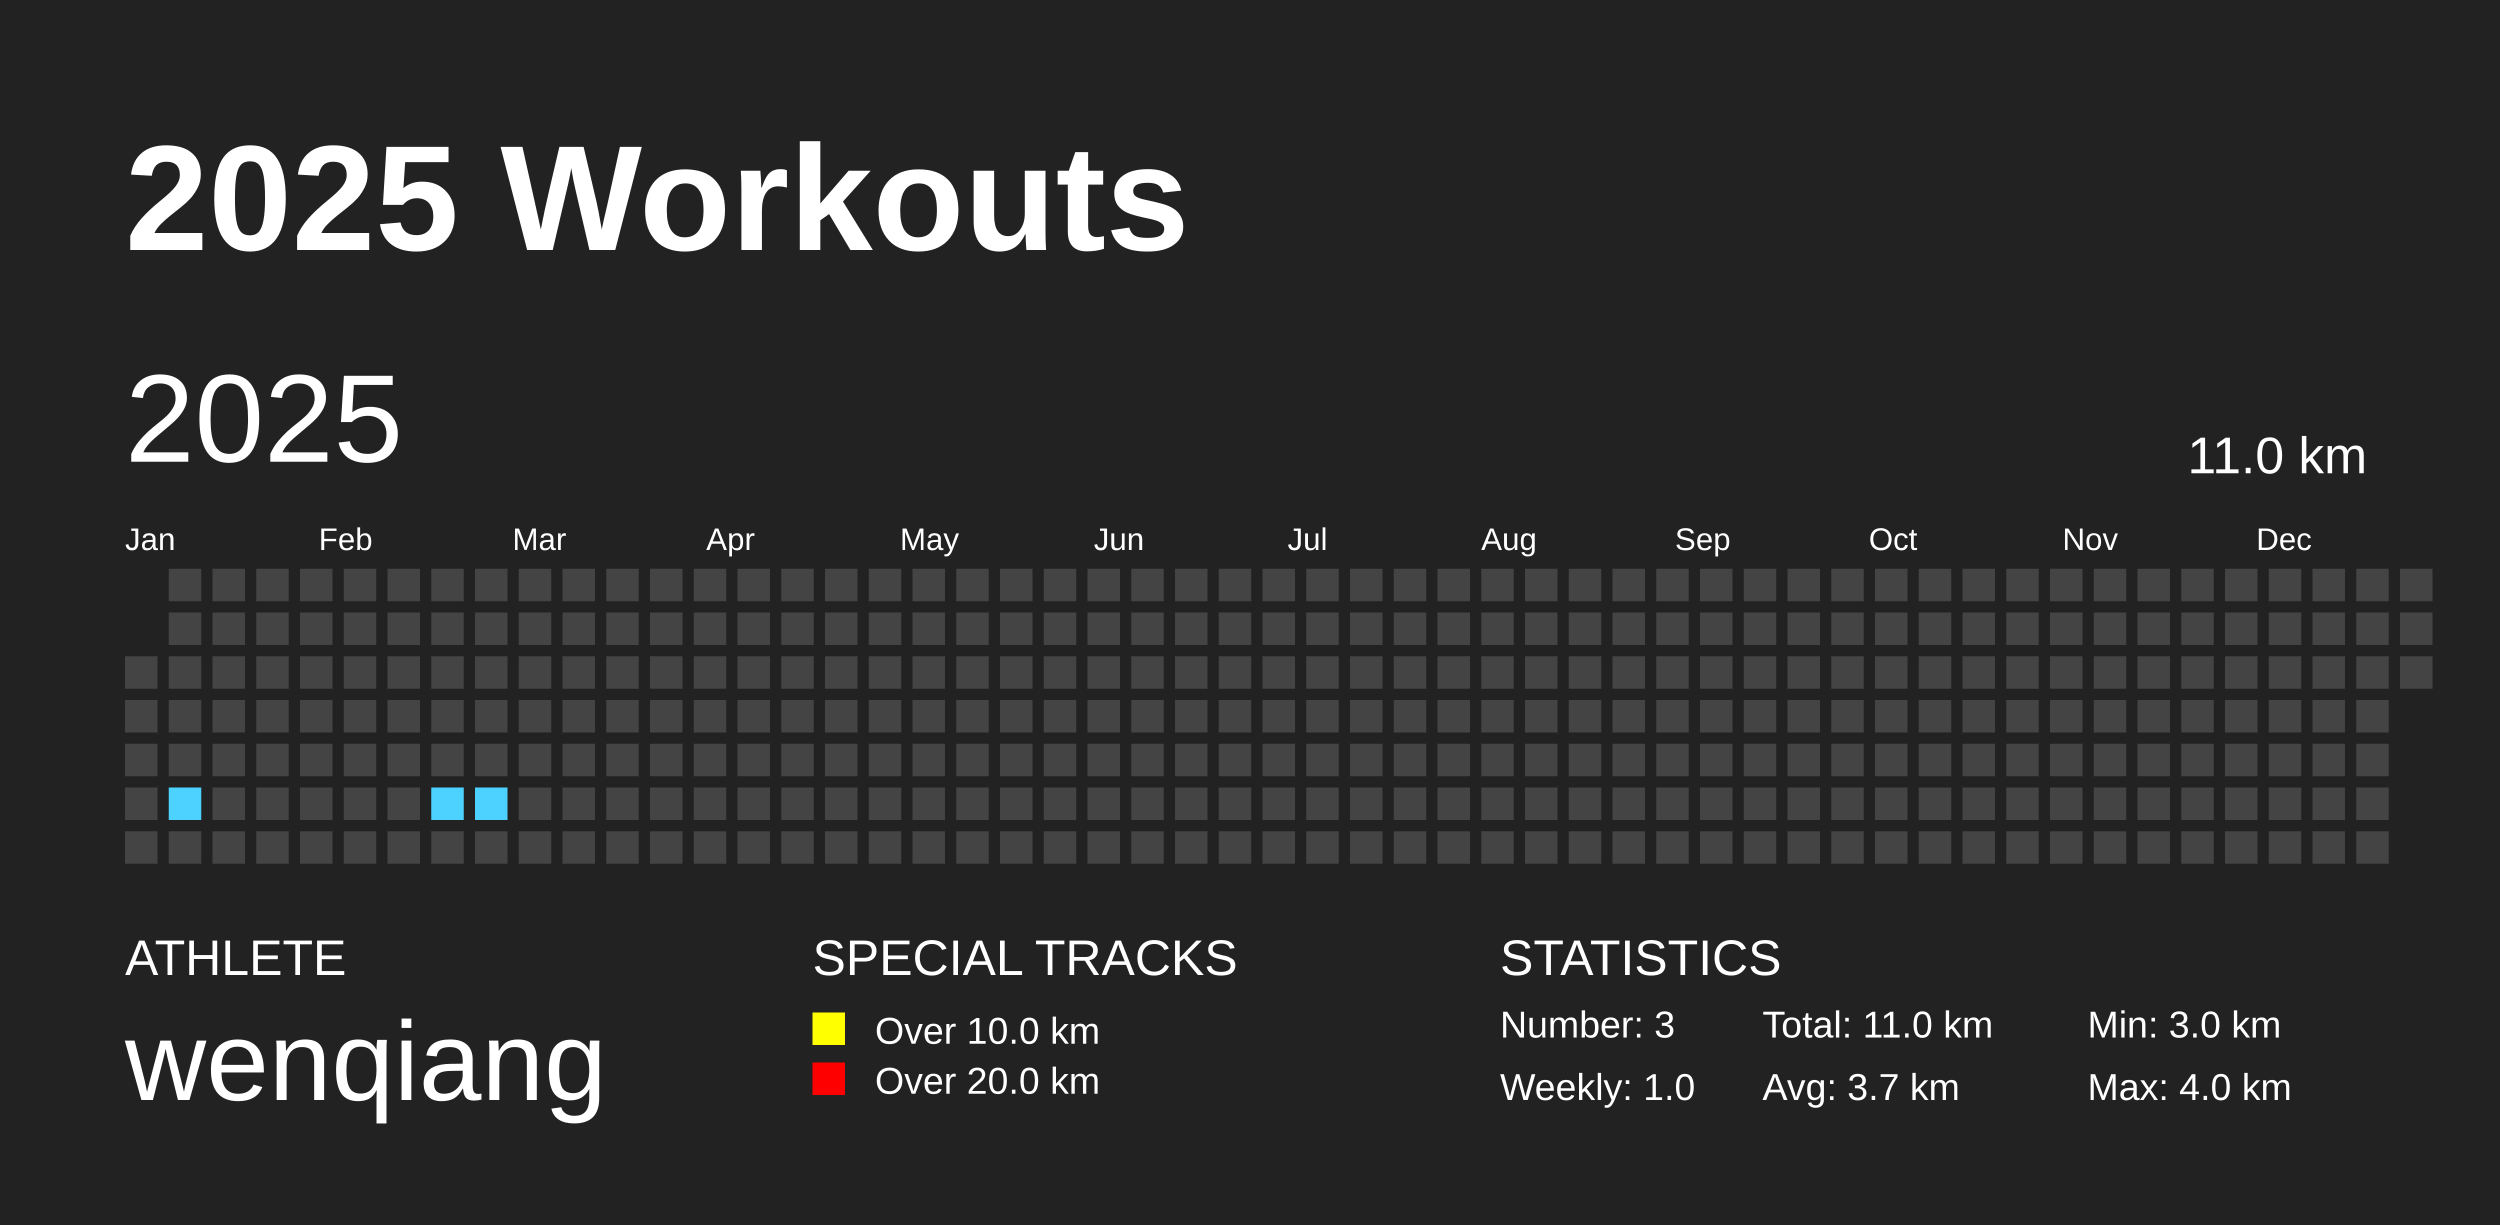
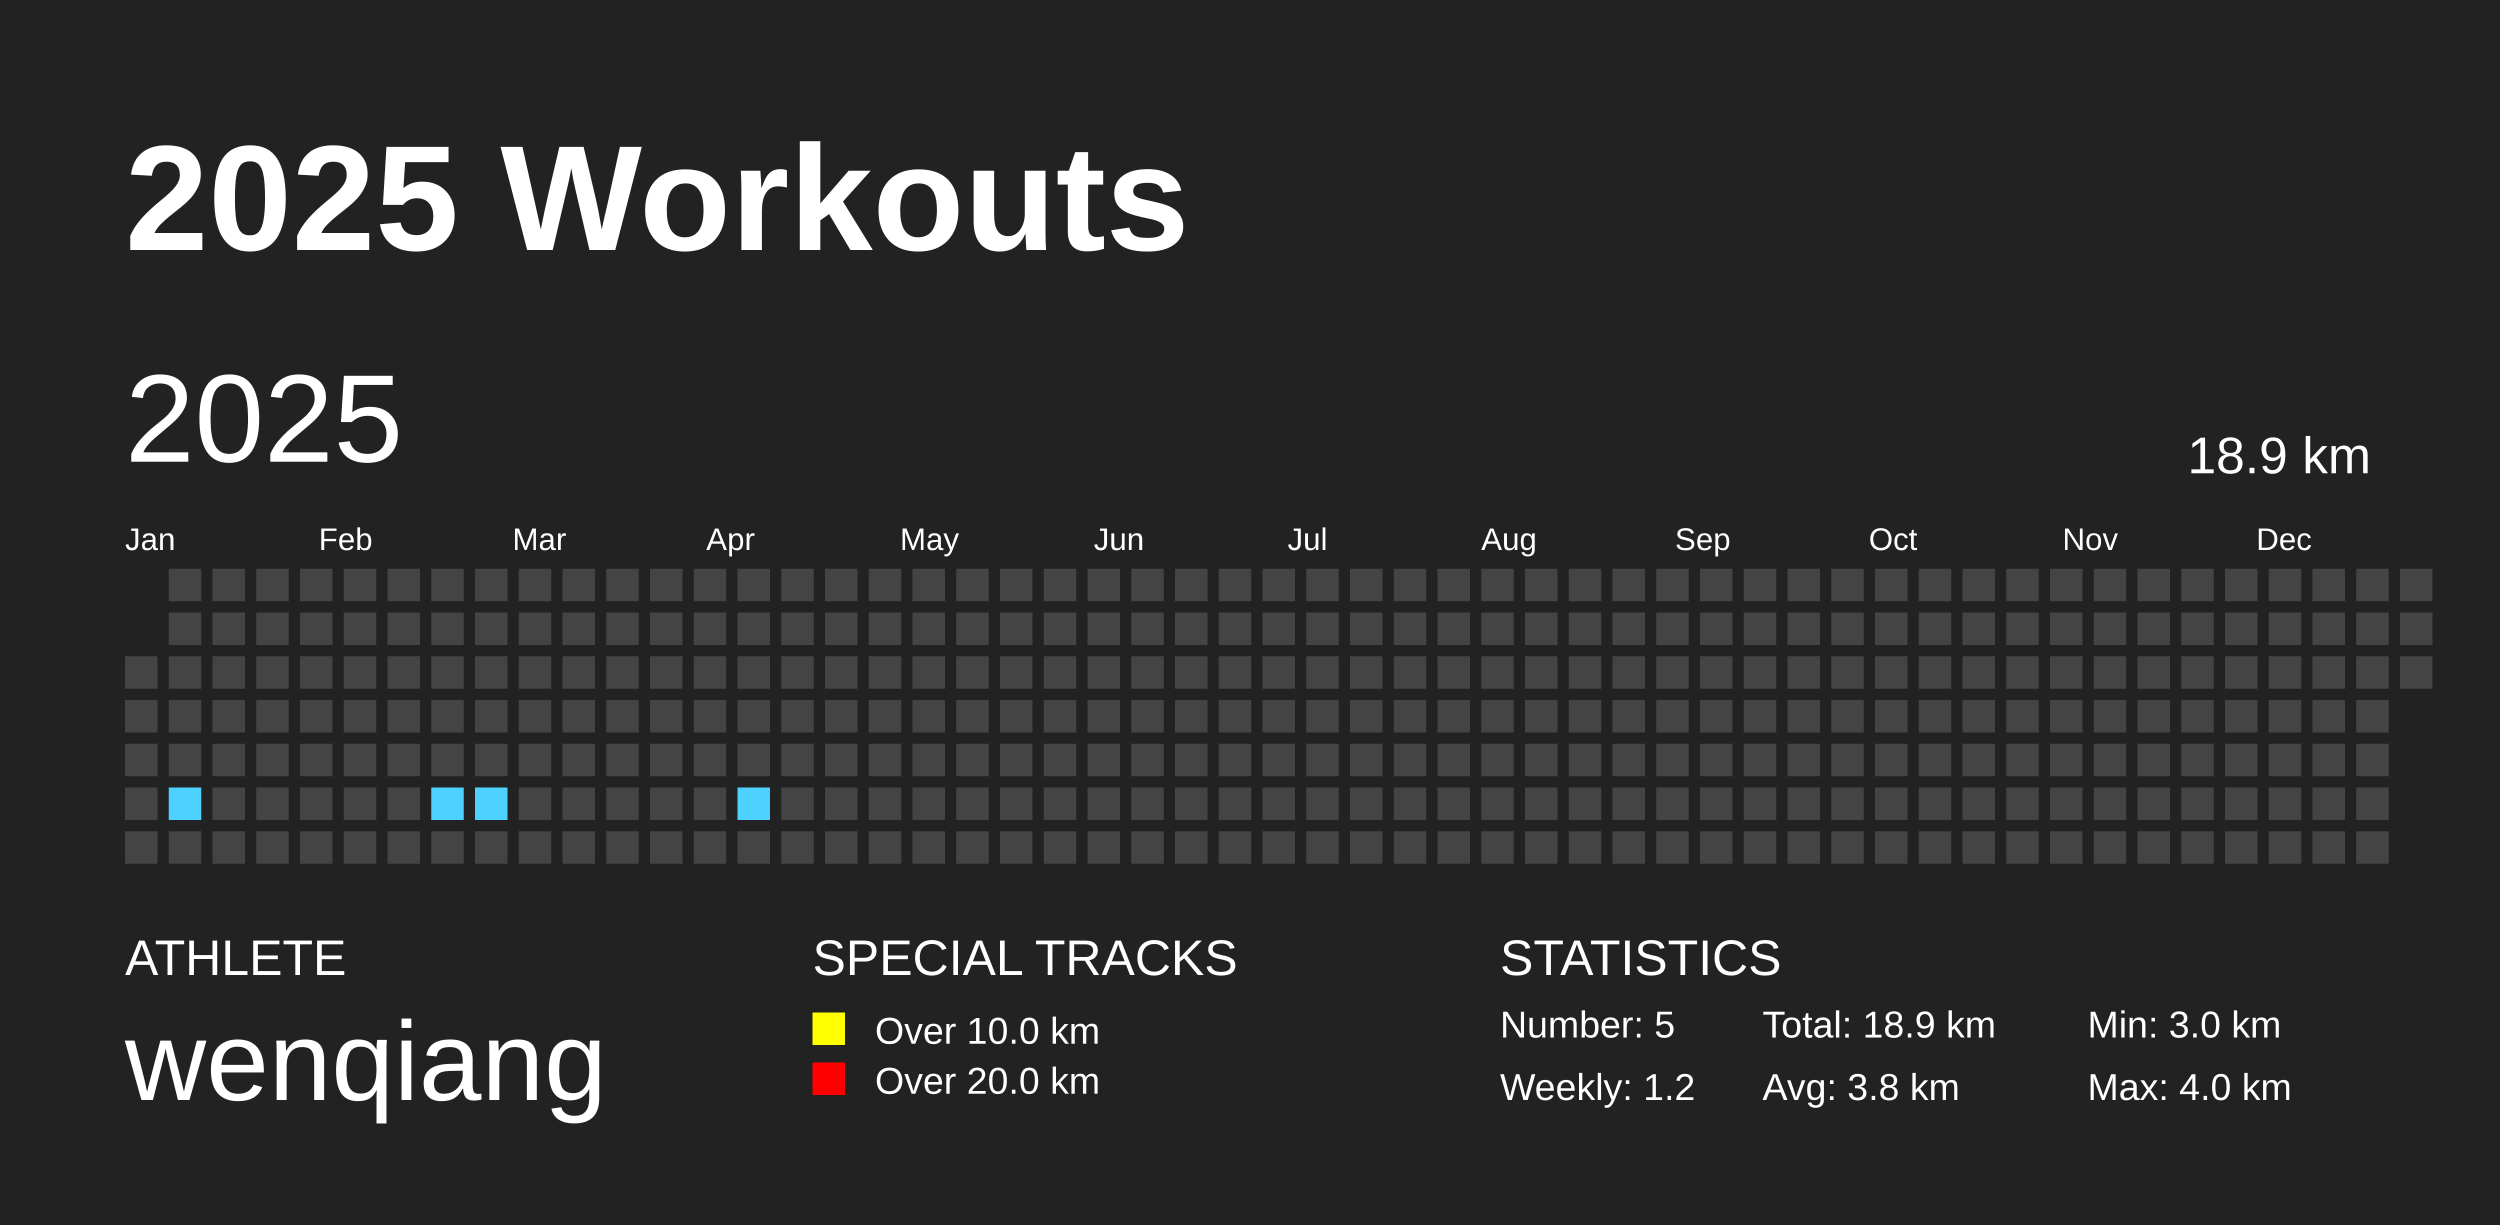
<svg xmlns="http://www.w3.org/2000/svg" baseProfile="full" height="98mm" version="1.1" viewBox="0,0,200,98" width="200mm">
  <defs />
  <rect fill="#222222" height="98" width="200" x="0" y="0" />
  <text fill="#FFFFFF" style="font-size:12px; font-family:Arial; font-weight:bold;" x="10" y="20">2025 Workouts</text>
  <text fill="#FFFFFF" style="font-size:4px; font-family:Arial" x="10" y="78">ATHLETE</text>
  <text fill="#FFFFFF" style="font-size:9px; font-family:Arial" x="10" y="88">wenqiang</text>
  <text fill="#FFFFFF" style="font-size:4px; font-family:Arial" x="65" y="78">SPECIAL TRACKS</text>
  <rect fill="yellow" height="2.6" width="2.6" x="65" y="81" />
  <text fill="#FFFFFF" style="font-size:3px; font-family:Arial" x="70" y="83.5">Over 10.0 km</text>
  <rect fill="red" height="2.6" width="2.6" x="65" y="85" />
  <text fill="#FFFFFF" style="font-size:3px; font-family:Arial" x="70" y="87.5">Over 20.0 km</text>
  <text fill="#FFFFFF" style="font-size:4px; font-family:Arial" x="120" y="78">STATISTICS</text>
-   <text fill="#FFFFFF" style="font-size:3px; font-family:Arial" x="120" y="83">Number: 3</text>
-   <text fill="#FFFFFF" style="font-size:3px; font-family:Arial" x="120" y="88">Weekly: 1.0</text>
-   <text fill="#FFFFFF" style="font-size:3px; font-family:Arial" x="141" y="83">Total: 11.0 km</text>
-   <text fill="#FFFFFF" style="font-size:3px; font-family:Arial" x="141" y="88">Avg: 3.7 km</text>
+   <text fill="#FFFFFF" style="font-size:3px; font-family:Arial" x="120" y="83">Number: 5</text>
+   <text fill="#FFFFFF" style="font-size:3px; font-family:Arial" x="120" y="88">Weekly: 1.2</text>
+   <text fill="#FFFFFF" style="font-size:3px; font-family:Arial" x="141" y="83">Total: 18.9 km</text>
+   <text fill="#FFFFFF" style="font-size:3px; font-family:Arial" x="141" y="88">Avg: 3.8 km</text>
  <text fill="#FFFFFF" style="font-size:3px; font-family:Arial" x="167" y="83">Min: 3.0 km</text>
  <text fill="#FFFFFF" style="font-size:3px; font-family:Arial" x="167" y="88">Max: 4.0 km</text>
  <text dominant-baseline="hanging" fill="#FFFFFF" style="font-size:10.0px; font-family:Arial;" x="10" y="30">2025</text>
-   <text dominant-baseline="hanging" fill="#FFFFFF" style="font-size:4.125px; font-family:Arial;" x="175" y="35">11.0 km</text>
+   <text dominant-baseline="hanging" fill="#FFFFFF" style="font-size:4.125px; font-family:Arial;" x="175" y="35">18.9 km</text>
  <text fill="#FFFFFF" style="font-size:2.5px; font-family:Arial" x="10.0" y="44">Jan</text>
  <text fill="#FFFFFF" style="font-size:2.5px; font-family:Arial" x="25.5" y="44">Feb</text>
  <text fill="#FFFFFF" style="font-size:2.5px; font-family:Arial" x="41.0" y="44">Mar</text>
  <text fill="#FFFFFF" style="font-size:2.5px; font-family:Arial" x="56.5" y="44">Apr</text>
  <text fill="#FFFFFF" style="font-size:2.5px; font-family:Arial" x="72.0" y="44">May</text>
  <text fill="#FFFFFF" style="font-size:2.5px; font-family:Arial" x="87.5" y="44">Jun</text>
  <text fill="#FFFFFF" style="font-size:2.5px; font-family:Arial" x="103.0" y="44">Jul</text>
  <text fill="#FFFFFF" style="font-size:2.5px; font-family:Arial" x="118.5" y="44">Aug</text>
  <text fill="#FFFFFF" style="font-size:2.5px; font-family:Arial" x="134.0" y="44">Sep</text>
  <text fill="#FFFFFF" style="font-size:2.5px; font-family:Arial" x="149.5" y="44">Oct</text>
  <text fill="#FFFFFF" style="font-size:2.5px; font-family:Arial" x="165.0" y="44">Nov</text>
  <text fill="#FFFFFF" style="font-size:2.5px; font-family:Arial" x="180.5" y="44">Dec</text>
  <rect fill="#444444" height="2.6" width="2.6" x="10.0" y="52.5" />
  <rect fill="#444444" height="2.6" width="2.6" x="10.0" y="56.0" />
  <rect fill="#444444" height="2.6" width="2.6" x="10.0" y="59.5" />
  <rect fill="#444444" height="2.6" width="2.6" x="10.0" y="63.0" />
  <rect fill="#444444" height="2.6" width="2.6" x="10.0" y="66.5" />
  <rect fill="#444444" height="2.6" width="2.6" x="13.5" y="45.5" />
  <rect fill="#444444" height="2.6" width="2.6" x="13.5" y="49.0" />
  <rect fill="#444444" height="2.6" width="2.6" x="13.5" y="52.5" />
  <rect fill="#444444" height="2.6" width="2.6" x="13.5" y="56.0" />
  <rect fill="#444444" height="2.6" width="2.6" x="13.5" y="59.5" />
  <rect fill="#4DD2FF" height="2.6" width="2.6" x="13.5" y="63.0" />
  <rect fill="#444444" height="2.6" width="2.6" x="13.5" y="66.5" />
  <rect fill="#444444" height="2.6" width="2.6" x="17.0" y="45.5" />
  <rect fill="#444444" height="2.6" width="2.6" x="17.0" y="49.0" />
  <rect fill="#444444" height="2.6" width="2.6" x="17.0" y="52.5" />
  <rect fill="#444444" height="2.6" width="2.6" x="17.0" y="56.0" />
  <rect fill="#444444" height="2.6" width="2.6" x="17.0" y="59.5" />
  <rect fill="#444444" height="2.6" width="2.6" x="17.0" y="63.0" />
  <rect fill="#444444" height="2.6" width="2.6" x="17.0" y="66.5" />
  <rect fill="#444444" height="2.6" width="2.6" x="20.5" y="45.5" />
  <rect fill="#444444" height="2.6" width="2.6" x="20.5" y="49.0" />
  <rect fill="#444444" height="2.6" width="2.6" x="20.5" y="52.5" />
  <rect fill="#444444" height="2.6" width="2.6" x="20.5" y="56.0" />
  <rect fill="#444444" height="2.6" width="2.6" x="20.5" y="59.5" />
  <rect fill="#444444" height="2.6" width="2.6" x="20.5" y="63.0" />
  <rect fill="#444444" height="2.6" width="2.6" x="20.5" y="66.5" />
  <rect fill="#444444" height="2.6" width="2.6" x="24.0" y="45.5" />
  <rect fill="#444444" height="2.6" width="2.6" x="24.0" y="49.0" />
  <rect fill="#444444" height="2.6" width="2.6" x="24.0" y="52.5" />
  <rect fill="#444444" height="2.6" width="2.6" x="24.0" y="56.0" />
  <rect fill="#444444" height="2.6" width="2.6" x="24.0" y="59.5" />
  <rect fill="#444444" height="2.6" width="2.6" x="24.0" y="63.0" />
  <rect fill="#444444" height="2.6" width="2.6" x="24.0" y="66.5" />
  <rect fill="#444444" height="2.6" width="2.6" x="27.5" y="45.5" />
  <rect fill="#444444" height="2.6" width="2.6" x="27.5" y="49.0" />
  <rect fill="#444444" height="2.6" width="2.6" x="27.5" y="52.5" />
  <rect fill="#444444" height="2.6" width="2.6" x="27.5" y="56.0" />
  <rect fill="#444444" height="2.6" width="2.6" x="27.5" y="59.5" />
  <rect fill="#444444" height="2.6" width="2.6" x="27.5" y="63.0" />
  <rect fill="#444444" height="2.6" width="2.6" x="27.5" y="66.5" />
  <rect fill="#444444" height="2.6" width="2.6" x="31.0" y="45.5" />
  <rect fill="#444444" height="2.6" width="2.6" x="31.0" y="49.0" />
  <rect fill="#444444" height="2.6" width="2.6" x="31.0" y="52.5" />
  <rect fill="#444444" height="2.6" width="2.6" x="31.0" y="56.0" />
  <rect fill="#444444" height="2.6" width="2.6" x="31.0" y="59.5" />
  <rect fill="#444444" height="2.6" width="2.6" x="31.0" y="63.0" />
  <rect fill="#444444" height="2.6" width="2.6" x="31.0" y="66.5" />
  <rect fill="#444444" height="2.6" width="2.6" x="34.5" y="45.5" />
  <rect fill="#444444" height="2.6" width="2.6" x="34.5" y="49.0" />
  <rect fill="#444444" height="2.6" width="2.6" x="34.5" y="52.5" />
  <rect fill="#444444" height="2.6" width="2.6" x="34.5" y="56.0" />
  <rect fill="#444444" height="2.6" width="2.6" x="34.5" y="59.5" />
  <rect fill="#4DD2FF" height="2.6" width="2.6" x="34.5" y="63.0" />
  <rect fill="#444444" height="2.6" width="2.6" x="34.5" y="66.5" />
  <rect fill="#444444" height="2.6" width="2.6" x="38.0" y="45.5" />
  <rect fill="#444444" height="2.6" width="2.6" x="38.0" y="49.0" />
  <rect fill="#444444" height="2.6" width="2.6" x="38.0" y="52.5" />
  <rect fill="#444444" height="2.6" width="2.6" x="38.0" y="56.0" />
  <rect fill="#444444" height="2.6" width="2.6" x="38.0" y="59.5" />
  <rect fill="#4DD2FF" height="2.6" width="2.6" x="38.0" y="63.0" />
  <rect fill="#444444" height="2.6" width="2.6" x="38.0" y="66.5" />
  <rect fill="#444444" height="2.6" width="2.6" x="41.5" y="45.5" />
  <rect fill="#444444" height="2.6" width="2.6" x="41.5" y="49.0" />
  <rect fill="#444444" height="2.6" width="2.6" x="41.5" y="52.5" />
  <rect fill="#444444" height="2.6" width="2.6" x="41.5" y="56.0" />
  <rect fill="#444444" height="2.6" width="2.6" x="41.5" y="59.5" />
  <rect fill="#444444" height="2.6" width="2.6" x="41.5" y="63.0" />
  <rect fill="#444444" height="2.6" width="2.6" x="41.5" y="66.5" />
  <rect fill="#444444" height="2.6" width="2.6" x="45.0" y="45.5" />
  <rect fill="#444444" height="2.6" width="2.6" x="45.0" y="49.0" />
  <rect fill="#444444" height="2.6" width="2.6" x="45.0" y="52.5" />
  <rect fill="#444444" height="2.6" width="2.6" x="45.0" y="56.0" />
  <rect fill="#444444" height="2.6" width="2.6" x="45.0" y="59.5" />
  <rect fill="#444444" height="2.6" width="2.6" x="45.0" y="63.0" />
  <rect fill="#444444" height="2.6" width="2.6" x="45.0" y="66.5" />
  <rect fill="#444444" height="2.6" width="2.6" x="48.5" y="45.5" />
  <rect fill="#444444" height="2.6" width="2.6" x="48.5" y="49.0" />
  <rect fill="#444444" height="2.6" width="2.6" x="48.5" y="52.5" />
  <rect fill="#444444" height="2.6" width="2.6" x="48.5" y="56.0" />
  <rect fill="#444444" height="2.6" width="2.6" x="48.5" y="59.5" />
  <rect fill="#444444" height="2.6" width="2.6" x="48.5" y="63.0" />
  <rect fill="#444444" height="2.6" width="2.6" x="48.5" y="66.5" />
  <rect fill="#444444" height="2.6" width="2.6" x="52.0" y="45.5" />
  <rect fill="#444444" height="2.6" width="2.6" x="52.0" y="49.0" />
  <rect fill="#444444" height="2.6" width="2.6" x="52.0" y="52.5" />
  <rect fill="#444444" height="2.6" width="2.6" x="52.0" y="56.0" />
  <rect fill="#444444" height="2.6" width="2.6" x="52.0" y="59.5" />
  <rect fill="#444444" height="2.6" width="2.6" x="52.0" y="63.0" />
  <rect fill="#444444" height="2.6" width="2.6" x="52.0" y="66.5" />
  <rect fill="#444444" height="2.6" width="2.6" x="55.5" y="45.5" />
  <rect fill="#444444" height="2.6" width="2.6" x="55.5" y="49.0" />
  <rect fill="#444444" height="2.6" width="2.6" x="55.5" y="52.5" />
  <rect fill="#444444" height="2.6" width="2.6" x="55.5" y="56.0" />
  <rect fill="#444444" height="2.6" width="2.6" x="55.5" y="59.5" />
  <rect fill="#444444" height="2.6" width="2.6" x="55.5" y="63.0" />
  <rect fill="#444444" height="2.6" width="2.6" x="55.5" y="66.5" />
  <rect fill="#444444" height="2.6" width="2.6" x="59.0" y="45.5" />
  <rect fill="#444444" height="2.6" width="2.6" x="59.0" y="49.0" />
  <rect fill="#444444" height="2.6" width="2.6" x="59.0" y="52.5" />
  <rect fill="#444444" height="2.6" width="2.6" x="59.0" y="56.0" />
  <rect fill="#444444" height="2.6" width="2.6" x="59.0" y="59.5" />
-   <rect fill="#444444" height="2.6" width="2.6" x="59.0" y="63.0" />
+   <rect fill="#4DD2FF" height="2.6" width="2.6" x="59.0" y="63.0" />
  <rect fill="#444444" height="2.6" width="2.6" x="59.0" y="66.5" />
  <rect fill="#444444" height="2.6" width="2.6" x="62.5" y="45.5" />
  <rect fill="#444444" height="2.6" width="2.6" x="62.5" y="49.0" />
  <rect fill="#444444" height="2.6" width="2.6" x="62.5" y="52.5" />
  <rect fill="#444444" height="2.6" width="2.6" x="62.5" y="56.0" />
  <rect fill="#444444" height="2.6" width="2.6" x="62.5" y="59.5" />
  <rect fill="#444444" height="2.6" width="2.6" x="62.5" y="63.0" />
  <rect fill="#444444" height="2.6" width="2.6" x="62.5" y="66.5" />
  <rect fill="#444444" height="2.6" width="2.6" x="66.0" y="45.5" />
  <rect fill="#444444" height="2.6" width="2.6" x="66.0" y="49.0" />
  <rect fill="#444444" height="2.6" width="2.6" x="66.0" y="52.5" />
  <rect fill="#444444" height="2.6" width="2.6" x="66.0" y="56.0" />
  <rect fill="#444444" height="2.6" width="2.6" x="66.0" y="59.5" />
  <rect fill="#444444" height="2.6" width="2.6" x="66.0" y="63.0" />
  <rect fill="#444444" height="2.6" width="2.6" x="66.0" y="66.5" />
  <rect fill="#444444" height="2.6" width="2.6" x="69.5" y="45.5" />
  <rect fill="#444444" height="2.6" width="2.6" x="69.5" y="49.0" />
  <rect fill="#444444" height="2.6" width="2.6" x="69.5" y="52.5" />
  <rect fill="#444444" height="2.6" width="2.6" x="69.5" y="56.0" />
  <rect fill="#444444" height="2.6" width="2.6" x="69.5" y="59.5" />
  <rect fill="#444444" height="2.6" width="2.6" x="69.5" y="63.0" />
  <rect fill="#444444" height="2.6" width="2.6" x="69.5" y="66.5" />
  <rect fill="#444444" height="2.6" width="2.6" x="73.0" y="45.5" />
  <rect fill="#444444" height="2.6" width="2.6" x="73.0" y="49.0" />
  <rect fill="#444444" height="2.6" width="2.6" x="73.0" y="52.5" />
  <rect fill="#444444" height="2.6" width="2.6" x="73.0" y="56.0" />
  <rect fill="#444444" height="2.6" width="2.6" x="73.0" y="59.5" />
  <rect fill="#444444" height="2.6" width="2.6" x="73.0" y="63.0" />
  <rect fill="#444444" height="2.6" width="2.6" x="73.0" y="66.5" />
  <rect fill="#444444" height="2.6" width="2.6" x="76.5" y="45.5" />
  <rect fill="#444444" height="2.6" width="2.6" x="76.5" y="49.0" />
  <rect fill="#444444" height="2.6" width="2.6" x="76.5" y="52.5" />
  <rect fill="#444444" height="2.6" width="2.6" x="76.5" y="56.0" />
  <rect fill="#444444" height="2.6" width="2.6" x="76.5" y="59.5" />
  <rect fill="#444444" height="2.6" width="2.6" x="76.5" y="63.0" />
  <rect fill="#444444" height="2.6" width="2.6" x="76.5" y="66.5" />
  <rect fill="#444444" height="2.6" width="2.6" x="80.0" y="45.5" />
  <rect fill="#444444" height="2.6" width="2.6" x="80.0" y="49.0" />
  <rect fill="#444444" height="2.6" width="2.6" x="80.0" y="52.5" />
  <rect fill="#444444" height="2.6" width="2.6" x="80.0" y="56.0" />
  <rect fill="#444444" height="2.6" width="2.6" x="80.0" y="59.5" />
  <rect fill="#444444" height="2.6" width="2.6" x="80.0" y="63.0" />
  <rect fill="#444444" height="2.6" width="2.6" x="80.0" y="66.5" />
  <rect fill="#444444" height="2.6" width="2.6" x="83.5" y="45.5" />
  <rect fill="#444444" height="2.6" width="2.6" x="83.5" y="49.0" />
  <rect fill="#444444" height="2.6" width="2.6" x="83.5" y="52.5" />
  <rect fill="#444444" height="2.6" width="2.6" x="83.5" y="56.0" />
  <rect fill="#444444" height="2.6" width="2.6" x="83.5" y="59.5" />
  <rect fill="#444444" height="2.6" width="2.6" x="83.5" y="63.0" />
  <rect fill="#444444" height="2.6" width="2.6" x="83.5" y="66.5" />
  <rect fill="#444444" height="2.6" width="2.6" x="87.0" y="45.5" />
  <rect fill="#444444" height="2.6" width="2.6" x="87.0" y="49.0" />
  <rect fill="#444444" height="2.6" width="2.6" x="87.0" y="52.5" />
  <rect fill="#444444" height="2.6" width="2.6" x="87.0" y="56.0" />
  <rect fill="#444444" height="2.6" width="2.6" x="87.0" y="59.5" />
  <rect fill="#444444" height="2.6" width="2.6" x="87.0" y="63.0" />
  <rect fill="#444444" height="2.6" width="2.6" x="87.0" y="66.5" />
  <rect fill="#444444" height="2.6" width="2.6" x="90.5" y="45.5" />
  <rect fill="#444444" height="2.6" width="2.6" x="90.5" y="49.0" />
  <rect fill="#444444" height="2.6" width="2.6" x="90.5" y="52.5" />
  <rect fill="#444444" height="2.6" width="2.6" x="90.5" y="56.0" />
  <rect fill="#444444" height="2.6" width="2.6" x="90.5" y="59.5" />
  <rect fill="#444444" height="2.6" width="2.6" x="90.5" y="63.0" />
  <rect fill="#444444" height="2.6" width="2.6" x="90.5" y="66.5" />
  <rect fill="#444444" height="2.6" width="2.6" x="94.0" y="45.5" />
  <rect fill="#444444" height="2.6" width="2.6" x="94.0" y="49.0" />
  <rect fill="#444444" height="2.6" width="2.6" x="94.0" y="52.5" />
  <rect fill="#444444" height="2.6" width="2.6" x="94.0" y="56.0" />
  <rect fill="#444444" height="2.6" width="2.6" x="94.0" y="59.5" />
  <rect fill="#444444" height="2.6" width="2.6" x="94.0" y="63.0" />
  <rect fill="#444444" height="2.6" width="2.6" x="94.0" y="66.5" />
  <rect fill="#444444" height="2.6" width="2.6" x="97.5" y="45.5" />
  <rect fill="#444444" height="2.6" width="2.6" x="97.5" y="49.0" />
  <rect fill="#444444" height="2.6" width="2.6" x="97.5" y="52.5" />
  <rect fill="#444444" height="2.6" width="2.6" x="97.5" y="56.0" />
  <rect fill="#444444" height="2.6" width="2.6" x="97.5" y="59.5" />
  <rect fill="#444444" height="2.6" width="2.6" x="97.5" y="63.0" />
  <rect fill="#444444" height="2.6" width="2.6" x="97.5" y="66.5" />
  <rect fill="#444444" height="2.6" width="2.6" x="101.0" y="45.5" />
  <rect fill="#444444" height="2.6" width="2.6" x="101.0" y="49.0" />
  <rect fill="#444444" height="2.6" width="2.6" x="101.0" y="52.5" />
  <rect fill="#444444" height="2.6" width="2.6" x="101.0" y="56.0" />
  <rect fill="#444444" height="2.6" width="2.6" x="101.0" y="59.5" />
  <rect fill="#444444" height="2.6" width="2.6" x="101.0" y="63.0" />
  <rect fill="#444444" height="2.6" width="2.6" x="101.0" y="66.5" />
  <rect fill="#444444" height="2.6" width="2.6" x="104.5" y="45.5" />
  <rect fill="#444444" height="2.6" width="2.6" x="104.5" y="49.0" />
  <rect fill="#444444" height="2.6" width="2.6" x="104.5" y="52.5" />
  <rect fill="#444444" height="2.6" width="2.6" x="104.5" y="56.0" />
  <rect fill="#444444" height="2.6" width="2.6" x="104.5" y="59.5" />
  <rect fill="#444444" height="2.6" width="2.6" x="104.5" y="63.0" />
  <rect fill="#444444" height="2.6" width="2.6" x="104.5" y="66.5" />
  <rect fill="#444444" height="2.6" width="2.6" x="108.0" y="45.5" />
  <rect fill="#444444" height="2.6" width="2.6" x="108.0" y="49.0" />
  <rect fill="#444444" height="2.6" width="2.6" x="108.0" y="52.5" />
  <rect fill="#444444" height="2.6" width="2.6" x="108.0" y="56.0" />
  <rect fill="#444444" height="2.6" width="2.6" x="108.0" y="59.5" />
  <rect fill="#444444" height="2.6" width="2.6" x="108.0" y="63.0" />
  <rect fill="#444444" height="2.6" width="2.6" x="108.0" y="66.5" />
  <rect fill="#444444" height="2.6" width="2.6" x="111.5" y="45.5" />
  <rect fill="#444444" height="2.6" width="2.6" x="111.5" y="49.0" />
  <rect fill="#444444" height="2.6" width="2.6" x="111.5" y="52.5" />
  <rect fill="#444444" height="2.6" width="2.6" x="111.5" y="56.0" />
  <rect fill="#444444" height="2.6" width="2.6" x="111.5" y="59.5" />
  <rect fill="#444444" height="2.6" width="2.6" x="111.5" y="63.0" />
  <rect fill="#444444" height="2.6" width="2.6" x="111.5" y="66.5" />
  <rect fill="#444444" height="2.6" width="2.6" x="115.0" y="45.5" />
  <rect fill="#444444" height="2.6" width="2.6" x="115.0" y="49.0" />
  <rect fill="#444444" height="2.6" width="2.6" x="115.0" y="52.5" />
  <rect fill="#444444" height="2.6" width="2.6" x="115.0" y="56.0" />
  <rect fill="#444444" height="2.6" width="2.6" x="115.0" y="59.5" />
  <rect fill="#444444" height="2.6" width="2.6" x="115.0" y="63.0" />
  <rect fill="#444444" height="2.6" width="2.6" x="115.0" y="66.5" />
  <rect fill="#444444" height="2.6" width="2.6" x="118.5" y="45.5" />
  <rect fill="#444444" height="2.6" width="2.6" x="118.5" y="49.0" />
  <rect fill="#444444" height="2.6" width="2.6" x="118.5" y="52.5" />
  <rect fill="#444444" height="2.6" width="2.6" x="118.5" y="56.0" />
  <rect fill="#444444" height="2.6" width="2.6" x="118.5" y="59.5" />
  <rect fill="#444444" height="2.6" width="2.6" x="118.5" y="63.0" />
  <rect fill="#444444" height="2.6" width="2.6" x="118.5" y="66.5" />
  <rect fill="#444444" height="2.6" width="2.6" x="122.0" y="45.5" />
  <rect fill="#444444" height="2.6" width="2.6" x="122.0" y="49.0" />
  <rect fill="#444444" height="2.6" width="2.6" x="122.0" y="52.5" />
  <rect fill="#444444" height="2.6" width="2.6" x="122.0" y="56.0" />
  <rect fill="#444444" height="2.6" width="2.6" x="122.0" y="59.5" />
  <rect fill="#444444" height="2.6" width="2.6" x="122.0" y="63.0" />
  <rect fill="#444444" height="2.6" width="2.6" x="122.0" y="66.5" />
  <rect fill="#444444" height="2.6" width="2.6" x="125.5" y="45.5" />
  <rect fill="#444444" height="2.6" width="2.6" x="125.5" y="49.0" />
  <rect fill="#444444" height="2.6" width="2.6" x="125.5" y="52.5" />
  <rect fill="#444444" height="2.6" width="2.6" x="125.5" y="56.0" />
  <rect fill="#444444" height="2.6" width="2.6" x="125.5" y="59.5" />
  <rect fill="#444444" height="2.6" width="2.6" x="125.5" y="63.0" />
  <rect fill="#444444" height="2.6" width="2.6" x="125.5" y="66.5" />
  <rect fill="#444444" height="2.6" width="2.6" x="129.0" y="45.5" />
  <rect fill="#444444" height="2.6" width="2.6" x="129.0" y="49.0" />
  <rect fill="#444444" height="2.6" width="2.6" x="129.0" y="52.5" />
  <rect fill="#444444" height="2.6" width="2.6" x="129.0" y="56.0" />
  <rect fill="#444444" height="2.6" width="2.6" x="129.0" y="59.5" />
  <rect fill="#444444" height="2.6" width="2.6" x="129.0" y="63.0" />
  <rect fill="#444444" height="2.6" width="2.6" x="129.0" y="66.5" />
  <rect fill="#444444" height="2.6" width="2.6" x="132.5" y="45.5" />
  <rect fill="#444444" height="2.6" width="2.6" x="132.5" y="49.0" />
  <rect fill="#444444" height="2.6" width="2.6" x="132.5" y="52.5" />
  <rect fill="#444444" height="2.6" width="2.6" x="132.5" y="56.0" />
  <rect fill="#444444" height="2.6" width="2.6" x="132.5" y="59.5" />
  <rect fill="#444444" height="2.6" width="2.6" x="132.5" y="63.0" />
  <rect fill="#444444" height="2.6" width="2.6" x="132.5" y="66.5" />
  <rect fill="#444444" height="2.6" width="2.6" x="136.0" y="45.5" />
  <rect fill="#444444" height="2.6" width="2.6" x="136.0" y="49.0" />
  <rect fill="#444444" height="2.6" width="2.6" x="136.0" y="52.5" />
  <rect fill="#444444" height="2.6" width="2.6" x="136.0" y="56.0" />
  <rect fill="#444444" height="2.6" width="2.6" x="136.0" y="59.5" />
  <rect fill="#444444" height="2.6" width="2.6" x="136.0" y="63.0" />
  <rect fill="#444444" height="2.6" width="2.6" x="136.0" y="66.5" />
  <rect fill="#444444" height="2.6" width="2.6" x="139.5" y="45.5" />
  <rect fill="#444444" height="2.6" width="2.6" x="139.5" y="49.0" />
  <rect fill="#444444" height="2.6" width="2.6" x="139.5" y="52.5" />
  <rect fill="#444444" height="2.6" width="2.6" x="139.5" y="56.0" />
  <rect fill="#444444" height="2.6" width="2.6" x="139.5" y="59.5" />
  <rect fill="#444444" height="2.6" width="2.6" x="139.5" y="63.0" />
  <rect fill="#444444" height="2.6" width="2.6" x="139.5" y="66.5" />
  <rect fill="#444444" height="2.6" width="2.6" x="143.0" y="45.5" />
  <rect fill="#444444" height="2.6" width="2.6" x="143.0" y="49.0" />
  <rect fill="#444444" height="2.6" width="2.6" x="143.0" y="52.5" />
  <rect fill="#444444" height="2.6" width="2.6" x="143.0" y="56.0" />
  <rect fill="#444444" height="2.6" width="2.6" x="143.0" y="59.5" />
  <rect fill="#444444" height="2.6" width="2.6" x="143.0" y="63.0" />
  <rect fill="#444444" height="2.6" width="2.6" x="143.0" y="66.5" />
  <rect fill="#444444" height="2.6" width="2.6" x="146.5" y="45.5" />
  <rect fill="#444444" height="2.6" width="2.6" x="146.5" y="49.0" />
  <rect fill="#444444" height="2.6" width="2.6" x="146.5" y="52.5" />
  <rect fill="#444444" height="2.6" width="2.6" x="146.5" y="56.0" />
  <rect fill="#444444" height="2.6" width="2.6" x="146.5" y="59.5" />
  <rect fill="#444444" height="2.6" width="2.6" x="146.5" y="63.0" />
  <rect fill="#444444" height="2.6" width="2.6" x="146.5" y="66.5" />
  <rect fill="#444444" height="2.6" width="2.6" x="150.0" y="45.5" />
  <rect fill="#444444" height="2.6" width="2.6" x="150.0" y="49.0" />
  <rect fill="#444444" height="2.6" width="2.6" x="150.0" y="52.5" />
  <rect fill="#444444" height="2.6" width="2.6" x="150.0" y="56.0" />
  <rect fill="#444444" height="2.6" width="2.6" x="150.0" y="59.5" />
  <rect fill="#444444" height="2.6" width="2.6" x="150.0" y="63.0" />
  <rect fill="#444444" height="2.6" width="2.6" x="150.0" y="66.5" />
  <rect fill="#444444" height="2.6" width="2.6" x="153.5" y="45.5" />
  <rect fill="#444444" height="2.6" width="2.6" x="153.5" y="49.0" />
  <rect fill="#444444" height="2.6" width="2.6" x="153.5" y="52.5" />
  <rect fill="#444444" height="2.6" width="2.6" x="153.5" y="56.0" />
  <rect fill="#444444" height="2.6" width="2.6" x="153.5" y="59.5" />
  <rect fill="#444444" height="2.6" width="2.6" x="153.5" y="63.0" />
  <rect fill="#444444" height="2.6" width="2.6" x="153.5" y="66.5" />
  <rect fill="#444444" height="2.6" width="2.6" x="157.0" y="45.5" />
  <rect fill="#444444" height="2.6" width="2.6" x="157.0" y="49.0" />
  <rect fill="#444444" height="2.6" width="2.6" x="157.0" y="52.5" />
  <rect fill="#444444" height="2.6" width="2.6" x="157.0" y="56.0" />
  <rect fill="#444444" height="2.6" width="2.6" x="157.0" y="59.5" />
  <rect fill="#444444" height="2.6" width="2.6" x="157.0" y="63.0" />
  <rect fill="#444444" height="2.6" width="2.6" x="157.0" y="66.5" />
  <rect fill="#444444" height="2.6" width="2.6" x="160.5" y="45.5" />
  <rect fill="#444444" height="2.6" width="2.6" x="160.5" y="49.0" />
  <rect fill="#444444" height="2.6" width="2.6" x="160.5" y="52.5" />
  <rect fill="#444444" height="2.6" width="2.6" x="160.5" y="56.0" />
  <rect fill="#444444" height="2.6" width="2.6" x="160.5" y="59.5" />
  <rect fill="#444444" height="2.6" width="2.6" x="160.5" y="63.0" />
  <rect fill="#444444" height="2.6" width="2.6" x="160.5" y="66.5" />
  <rect fill="#444444" height="2.6" width="2.6" x="164.0" y="45.5" />
  <rect fill="#444444" height="2.6" width="2.6" x="164.0" y="49.0" />
  <rect fill="#444444" height="2.6" width="2.6" x="164.0" y="52.5" />
  <rect fill="#444444" height="2.6" width="2.6" x="164.0" y="56.0" />
  <rect fill="#444444" height="2.6" width="2.6" x="164.0" y="59.5" />
  <rect fill="#444444" height="2.6" width="2.6" x="164.0" y="63.0" />
  <rect fill="#444444" height="2.6" width="2.6" x="164.0" y="66.5" />
  <rect fill="#444444" height="2.6" width="2.6" x="167.5" y="45.5" />
  <rect fill="#444444" height="2.6" width="2.6" x="167.5" y="49.0" />
  <rect fill="#444444" height="2.6" width="2.6" x="167.5" y="52.5" />
  <rect fill="#444444" height="2.6" width="2.6" x="167.5" y="56.0" />
  <rect fill="#444444" height="2.6" width="2.6" x="167.5" y="59.5" />
  <rect fill="#444444" height="2.6" width="2.6" x="167.5" y="63.0" />
  <rect fill="#444444" height="2.6" width="2.6" x="167.5" y="66.5" />
  <rect fill="#444444" height="2.6" width="2.6" x="171.0" y="45.5" />
  <rect fill="#444444" height="2.6" width="2.6" x="171.0" y="49.0" />
  <rect fill="#444444" height="2.6" width="2.6" x="171.0" y="52.5" />
  <rect fill="#444444" height="2.6" width="2.6" x="171.0" y="56.0" />
  <rect fill="#444444" height="2.6" width="2.6" x="171.0" y="59.5" />
  <rect fill="#444444" height="2.6" width="2.6" x="171.0" y="63.0" />
  <rect fill="#444444" height="2.6" width="2.6" x="171.0" y="66.5" />
  <rect fill="#444444" height="2.6" width="2.6" x="174.5" y="45.5" />
  <rect fill="#444444" height="2.6" width="2.6" x="174.5" y="49.0" />
  <rect fill="#444444" height="2.6" width="2.6" x="174.5" y="52.5" />
  <rect fill="#444444" height="2.6" width="2.6" x="174.5" y="56.0" />
  <rect fill="#444444" height="2.6" width="2.6" x="174.5" y="59.5" />
  <rect fill="#444444" height="2.6" width="2.6" x="174.5" y="63.0" />
  <rect fill="#444444" height="2.6" width="2.6" x="174.5" y="66.5" />
  <rect fill="#444444" height="2.6" width="2.6" x="178.0" y="45.5" />
  <rect fill="#444444" height="2.6" width="2.6" x="178.0" y="49.0" />
  <rect fill="#444444" height="2.6" width="2.6" x="178.0" y="52.5" />
  <rect fill="#444444" height="2.6" width="2.6" x="178.0" y="56.0" />
  <rect fill="#444444" height="2.6" width="2.6" x="178.0" y="59.5" />
  <rect fill="#444444" height="2.6" width="2.6" x="178.0" y="63.0" />
  <rect fill="#444444" height="2.6" width="2.6" x="178.0" y="66.5" />
  <rect fill="#444444" height="2.6" width="2.6" x="181.5" y="45.5" />
  <rect fill="#444444" height="2.6" width="2.6" x="181.5" y="49.0" />
  <rect fill="#444444" height="2.6" width="2.6" x="181.5" y="52.5" />
  <rect fill="#444444" height="2.6" width="2.6" x="181.5" y="56.0" />
  <rect fill="#444444" height="2.6" width="2.6" x="181.5" y="59.5" />
  <rect fill="#444444" height="2.6" width="2.6" x="181.5" y="63.0" />
  <rect fill="#444444" height="2.6" width="2.6" x="181.5" y="66.5" />
  <rect fill="#444444" height="2.6" width="2.6" x="185.0" y="45.5" />
  <rect fill="#444444" height="2.6" width="2.6" x="185.0" y="49.0" />
  <rect fill="#444444" height="2.6" width="2.6" x="185.0" y="52.5" />
  <rect fill="#444444" height="2.6" width="2.6" x="185.0" y="56.0" />
  <rect fill="#444444" height="2.6" width="2.6" x="185.0" y="59.5" />
  <rect fill="#444444" height="2.6" width="2.6" x="185.0" y="63.0" />
  <rect fill="#444444" height="2.6" width="2.6" x="185.0" y="66.5" />
  <rect fill="#444444" height="2.6" width="2.6" x="188.5" y="45.5" />
  <rect fill="#444444" height="2.6" width="2.6" x="188.5" y="49.0" />
  <rect fill="#444444" height="2.6" width="2.6" x="188.5" y="52.5" />
  <rect fill="#444444" height="2.6" width="2.6" x="188.5" y="56.0" />
  <rect fill="#444444" height="2.6" width="2.6" x="188.5" y="59.5" />
  <rect fill="#444444" height="2.6" width="2.6" x="188.5" y="63.0" />
  <rect fill="#444444" height="2.6" width="2.6" x="188.5" y="66.5" />
  <rect fill="#444444" height="2.6" width="2.6" x="192.0" y="45.5" />
  <rect fill="#444444" height="2.6" width="2.6" x="192.0" y="49.0" />
  <rect fill="#444444" height="2.6" width="2.6" x="192.0" y="52.5" />
</svg>
